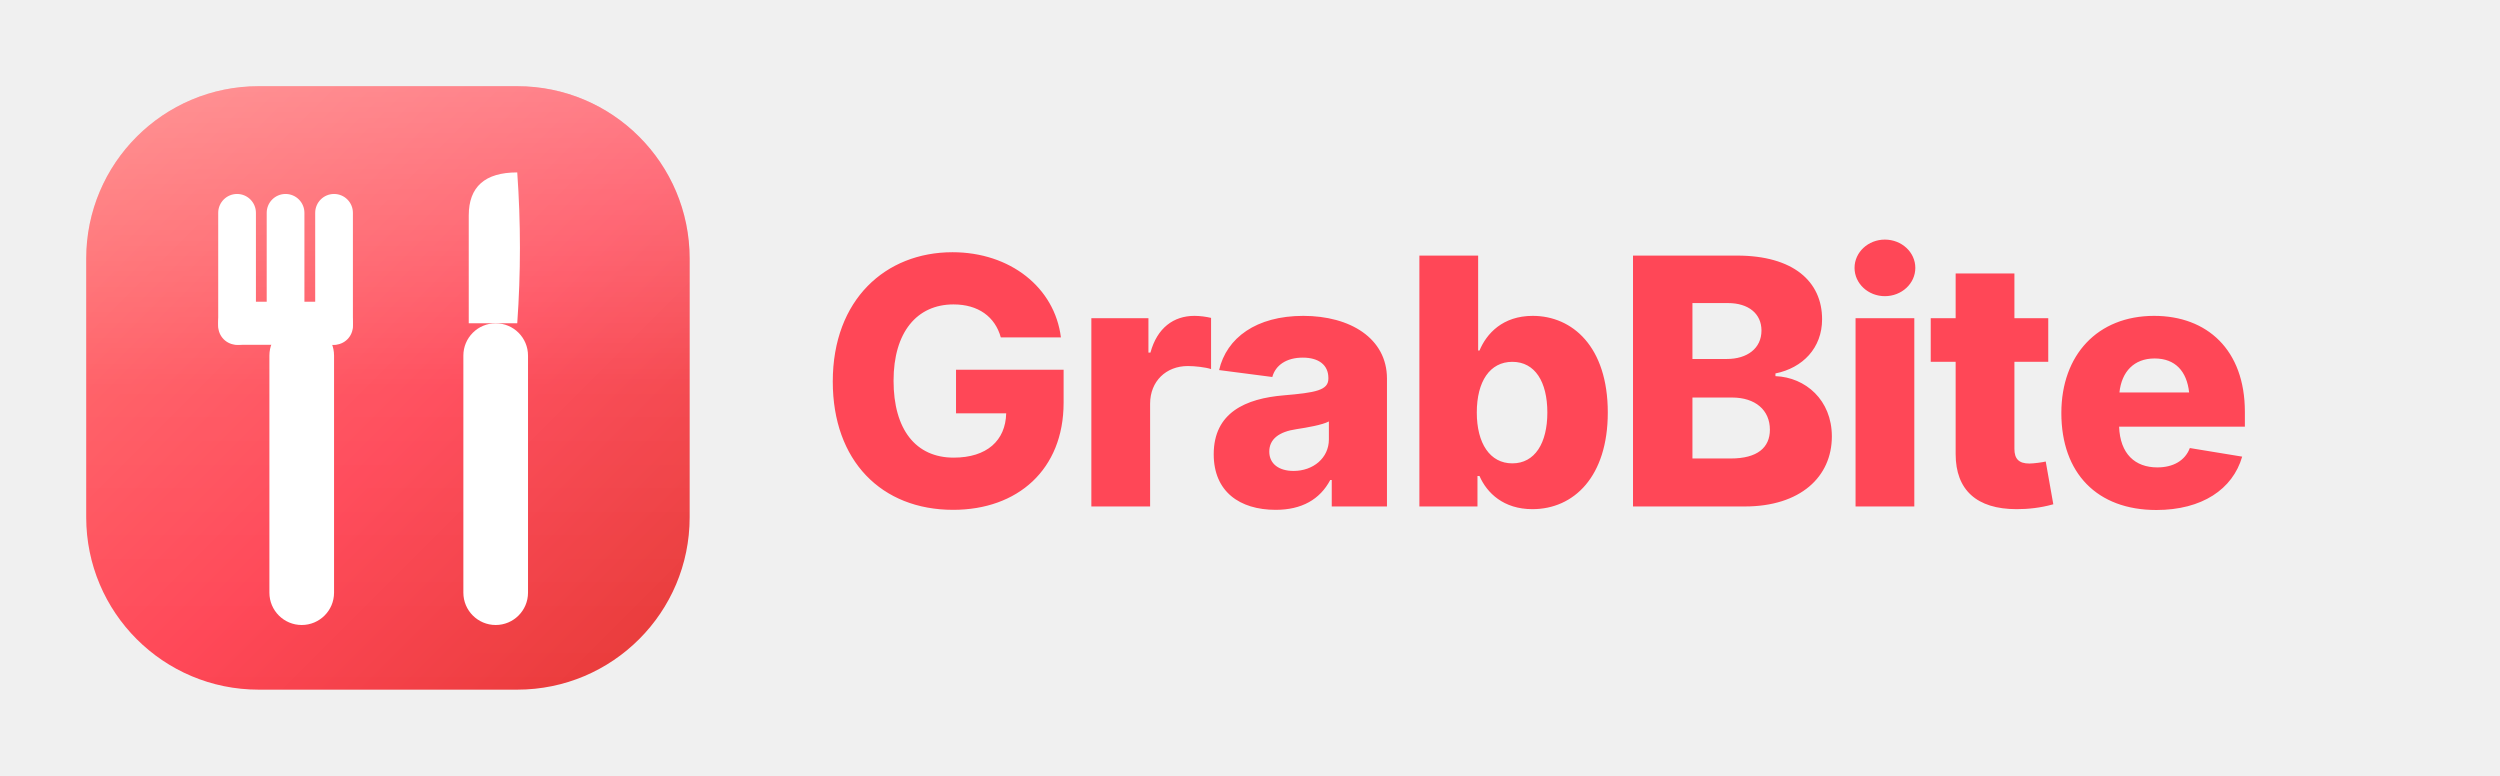
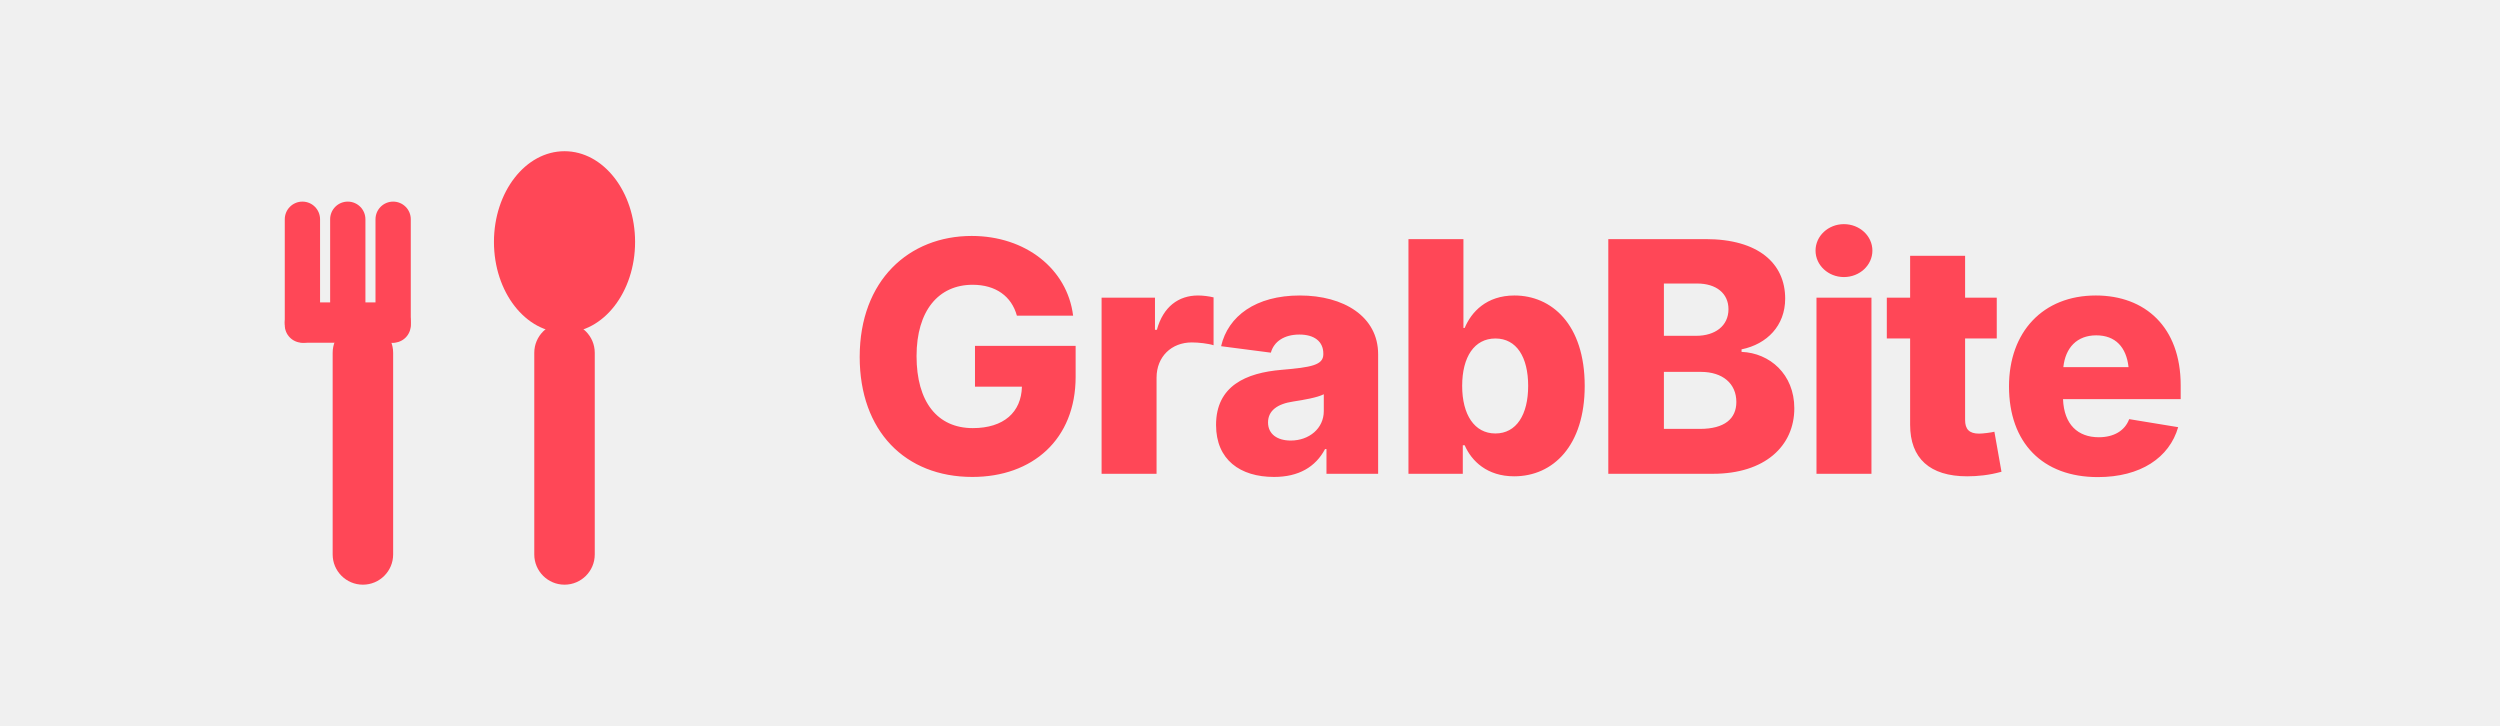
- <svg xmlns="http://www.w3.org/2000/svg" viewBox="0 0 232 72" width="232" height="72" role="img" aria-label="GrabBite">
-   <defs>
-     <linearGradient id="gbBrand" x1="0" y1="0" x2="1" y2="1">
-       <stop offset="0" stop-color="#ff6b6b" />
-       <stop offset="0.55" stop-color="#ff4757" />
-       <stop offset="1" stop-color="#e53935" />
-     </linearGradient>
-     <linearGradient id="gbGloss" x1="0" y1="0" x2="0" y2="1">
-       <stop offset="0" stop-color="#ffffff" stop-opacity="0.28" />
-       <stop offset="0.5" stop-color="#ffffff" stop-opacity="0.05" />
-       <stop offset="1" stop-color="#ffffff" stop-opacity="0" />
-     </linearGradient>
-   </defs>
-   <g transform="translate(8,8)">
-     <rect x="0" y="0" width="56" height="56" rx="16" fill="url(#gbBrand)" />
-     <rect x="0" y="0" width="56" height="56" rx="16" fill="url(#gbGloss)" />
-     <g fill="#ffffff">
-       <rect x="17" y="22" width="6" height="28" rx="3" />
-       <rect x="12.25" y="10" width="3.5" height="14" rx="1.75" />
-       <rect x="16.75" y="10" width="3.5" height="14" rx="1.75" />
-       <rect x="21.25" y="10" width="3.5" height="14" rx="1.75" />
-       <rect x="12.25" y="20" width="12.5" height="4" rx="2" />
+ <svg xmlns="http://www.w3.org/2000/svg" viewBox="0 0 248 72" width="248" height="72" role="img" aria-label="GrabBite">
+   <g transform="translate(16,8)">
+     <g fill="#ff4757">
+       <rect x="17" y="24" width="6" height="26" rx="3" />
+       <rect x="12.25" y="12" width="3.5" height="14" rx="1.75" />
+       <rect x="16.75" y="12" width="3.5" height="14" rx="1.75" />
+       <rect x="21.25" y="12" width="3.5" height="14" rx="1.75" />
+       <rect x="12.25" y="22" width="12.5" height="4" rx="2" />
    </g>
-     <g fill="#ffffff">
-       <rect x="35" y="22" width="6" height="28" rx="3" />
-       <path d="M35.5 22 L35.5 12 Q35.5 8 40 8 Q40.5 15 40 22 Z" />
+     <g fill="#ff4757">
+       <rect x="37" y="24" width="6" height="26" rx="3" />
+       <ellipse cx="40" cy="16" rx="7" ry="9" />
    </g>
  </g>
-   <text x="76" y="47" font-family="'Poppins','Inter',Arial,sans-serif" font-size="32" font-weight="800" letter-spacing="-0.6" fill="#ff4757">GrabBite</text>
+   <text x="84" y="47" font-family="'Poppins','Inter',Arial,sans-serif" font-size="32" font-weight="800" letter-spacing="-0.6" fill="#ff4757">GrabBite</text>
</svg>
